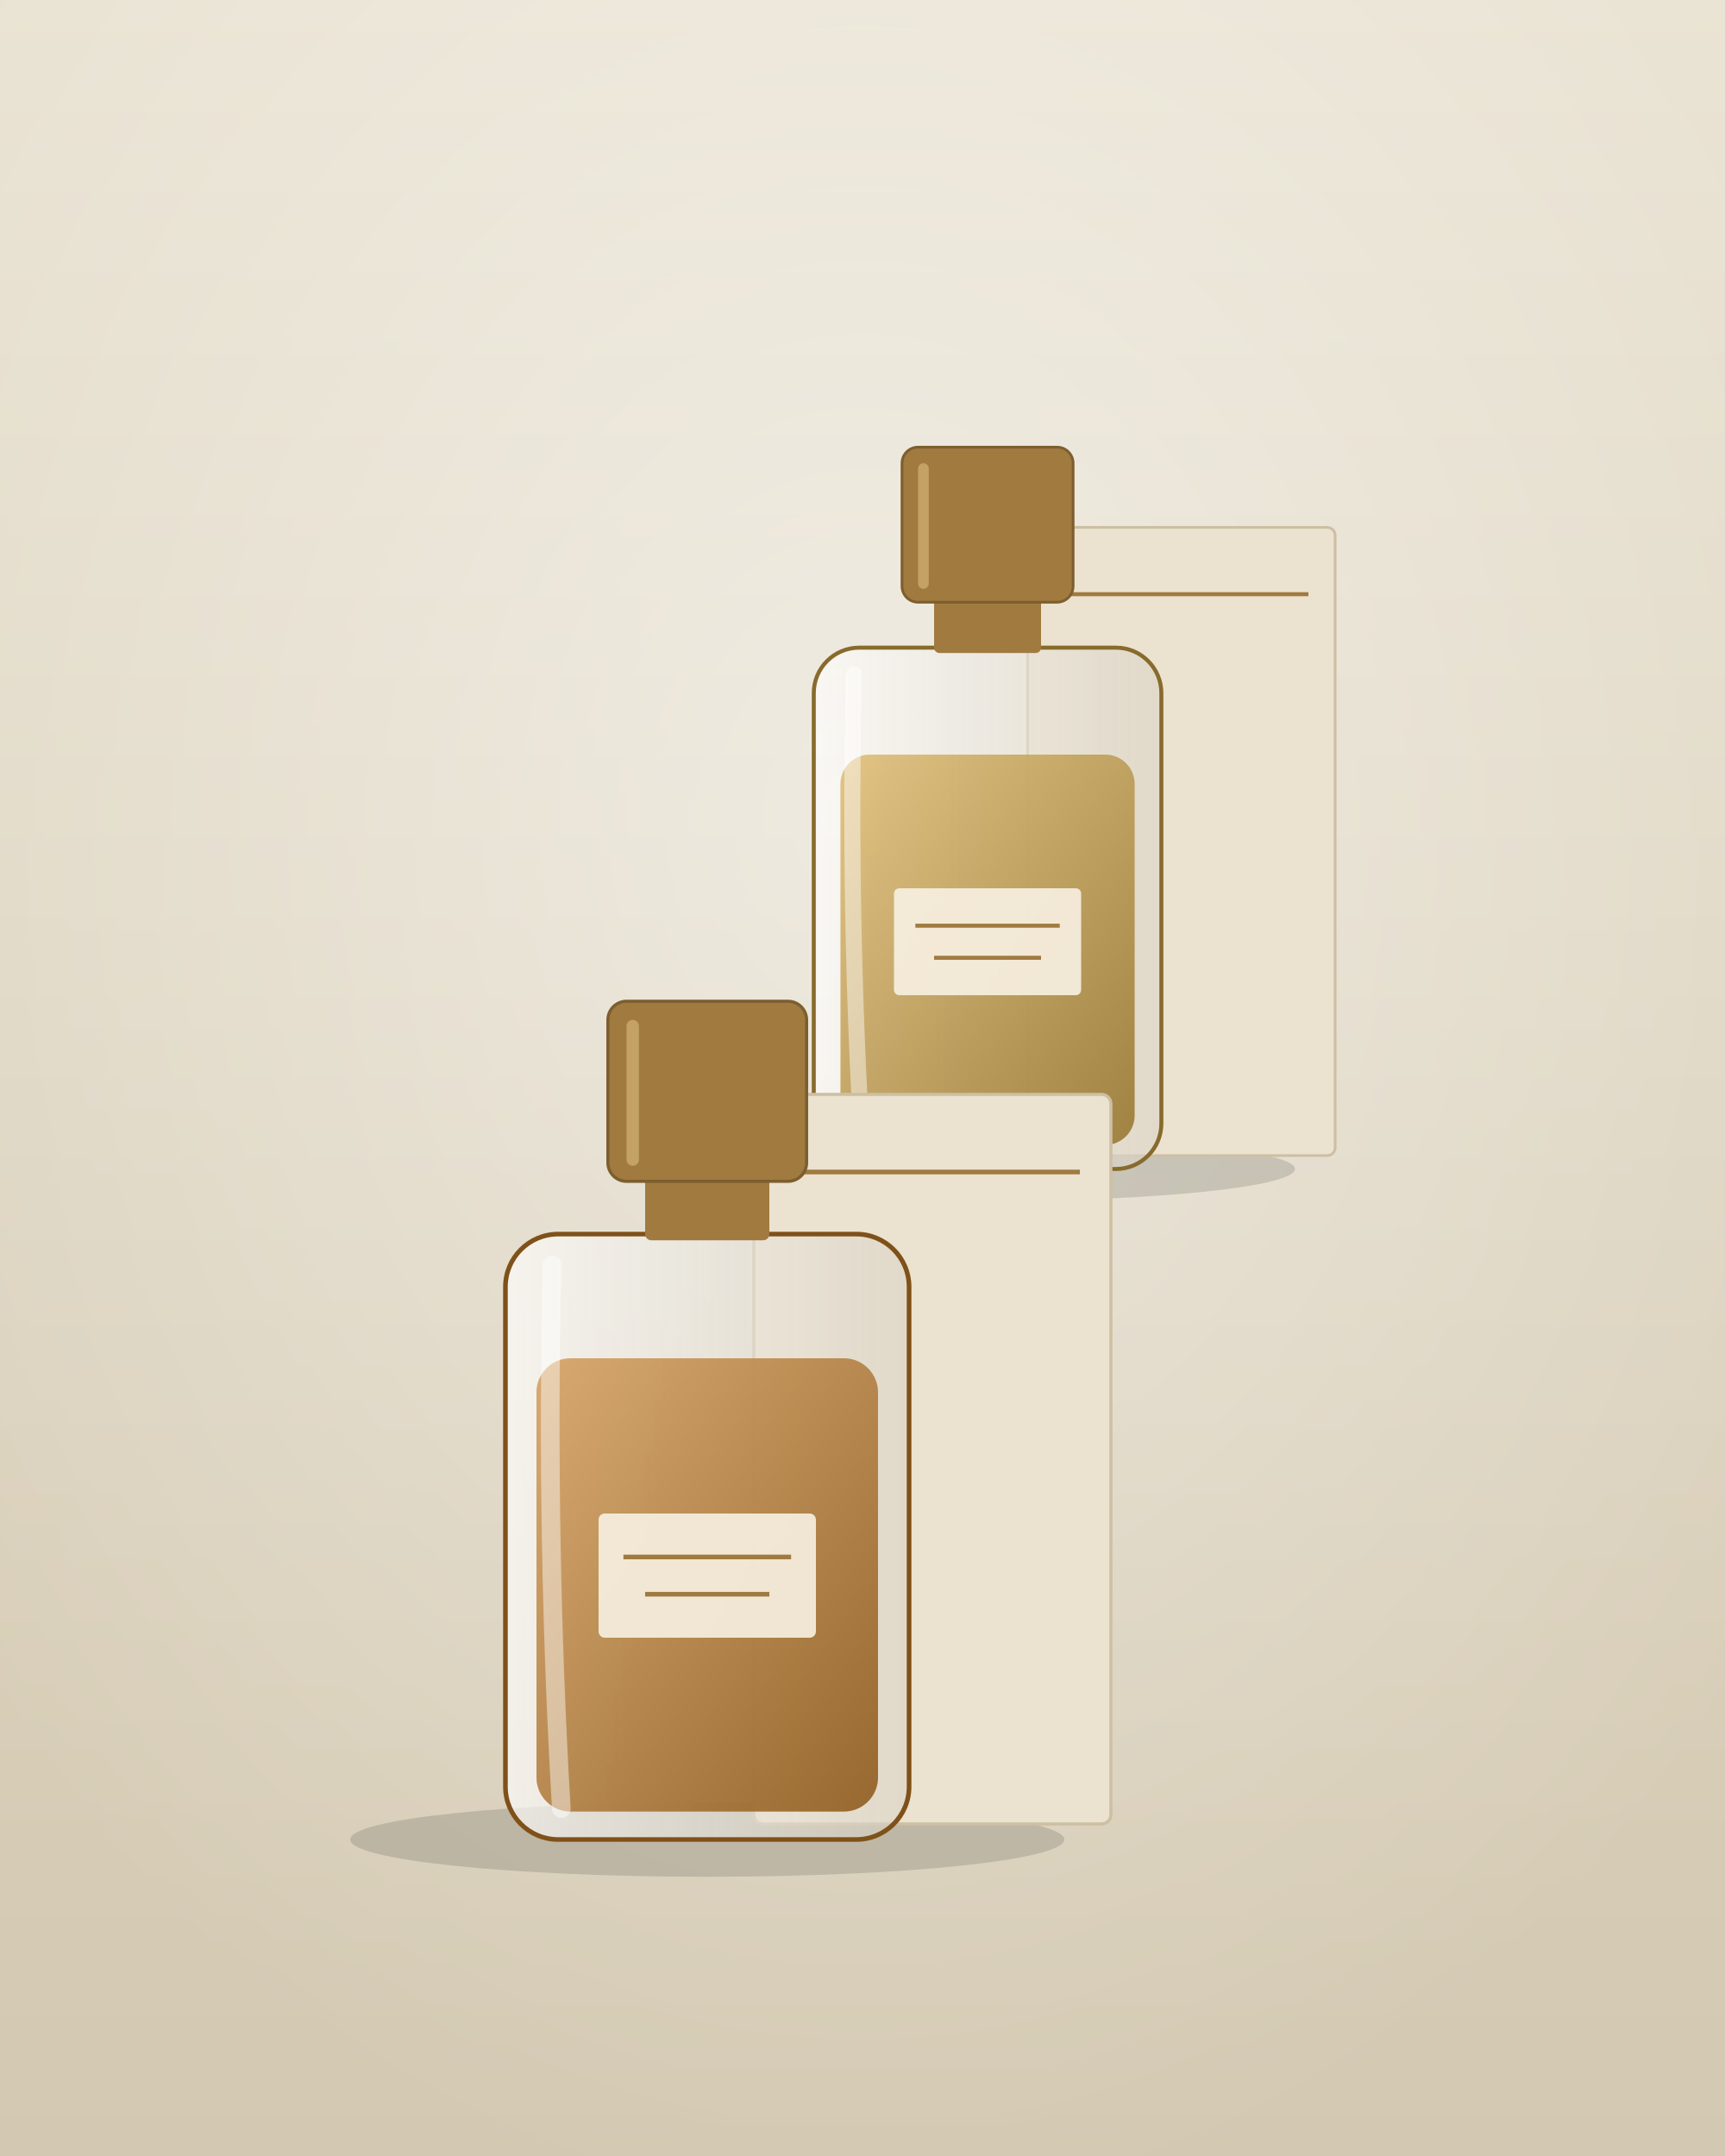
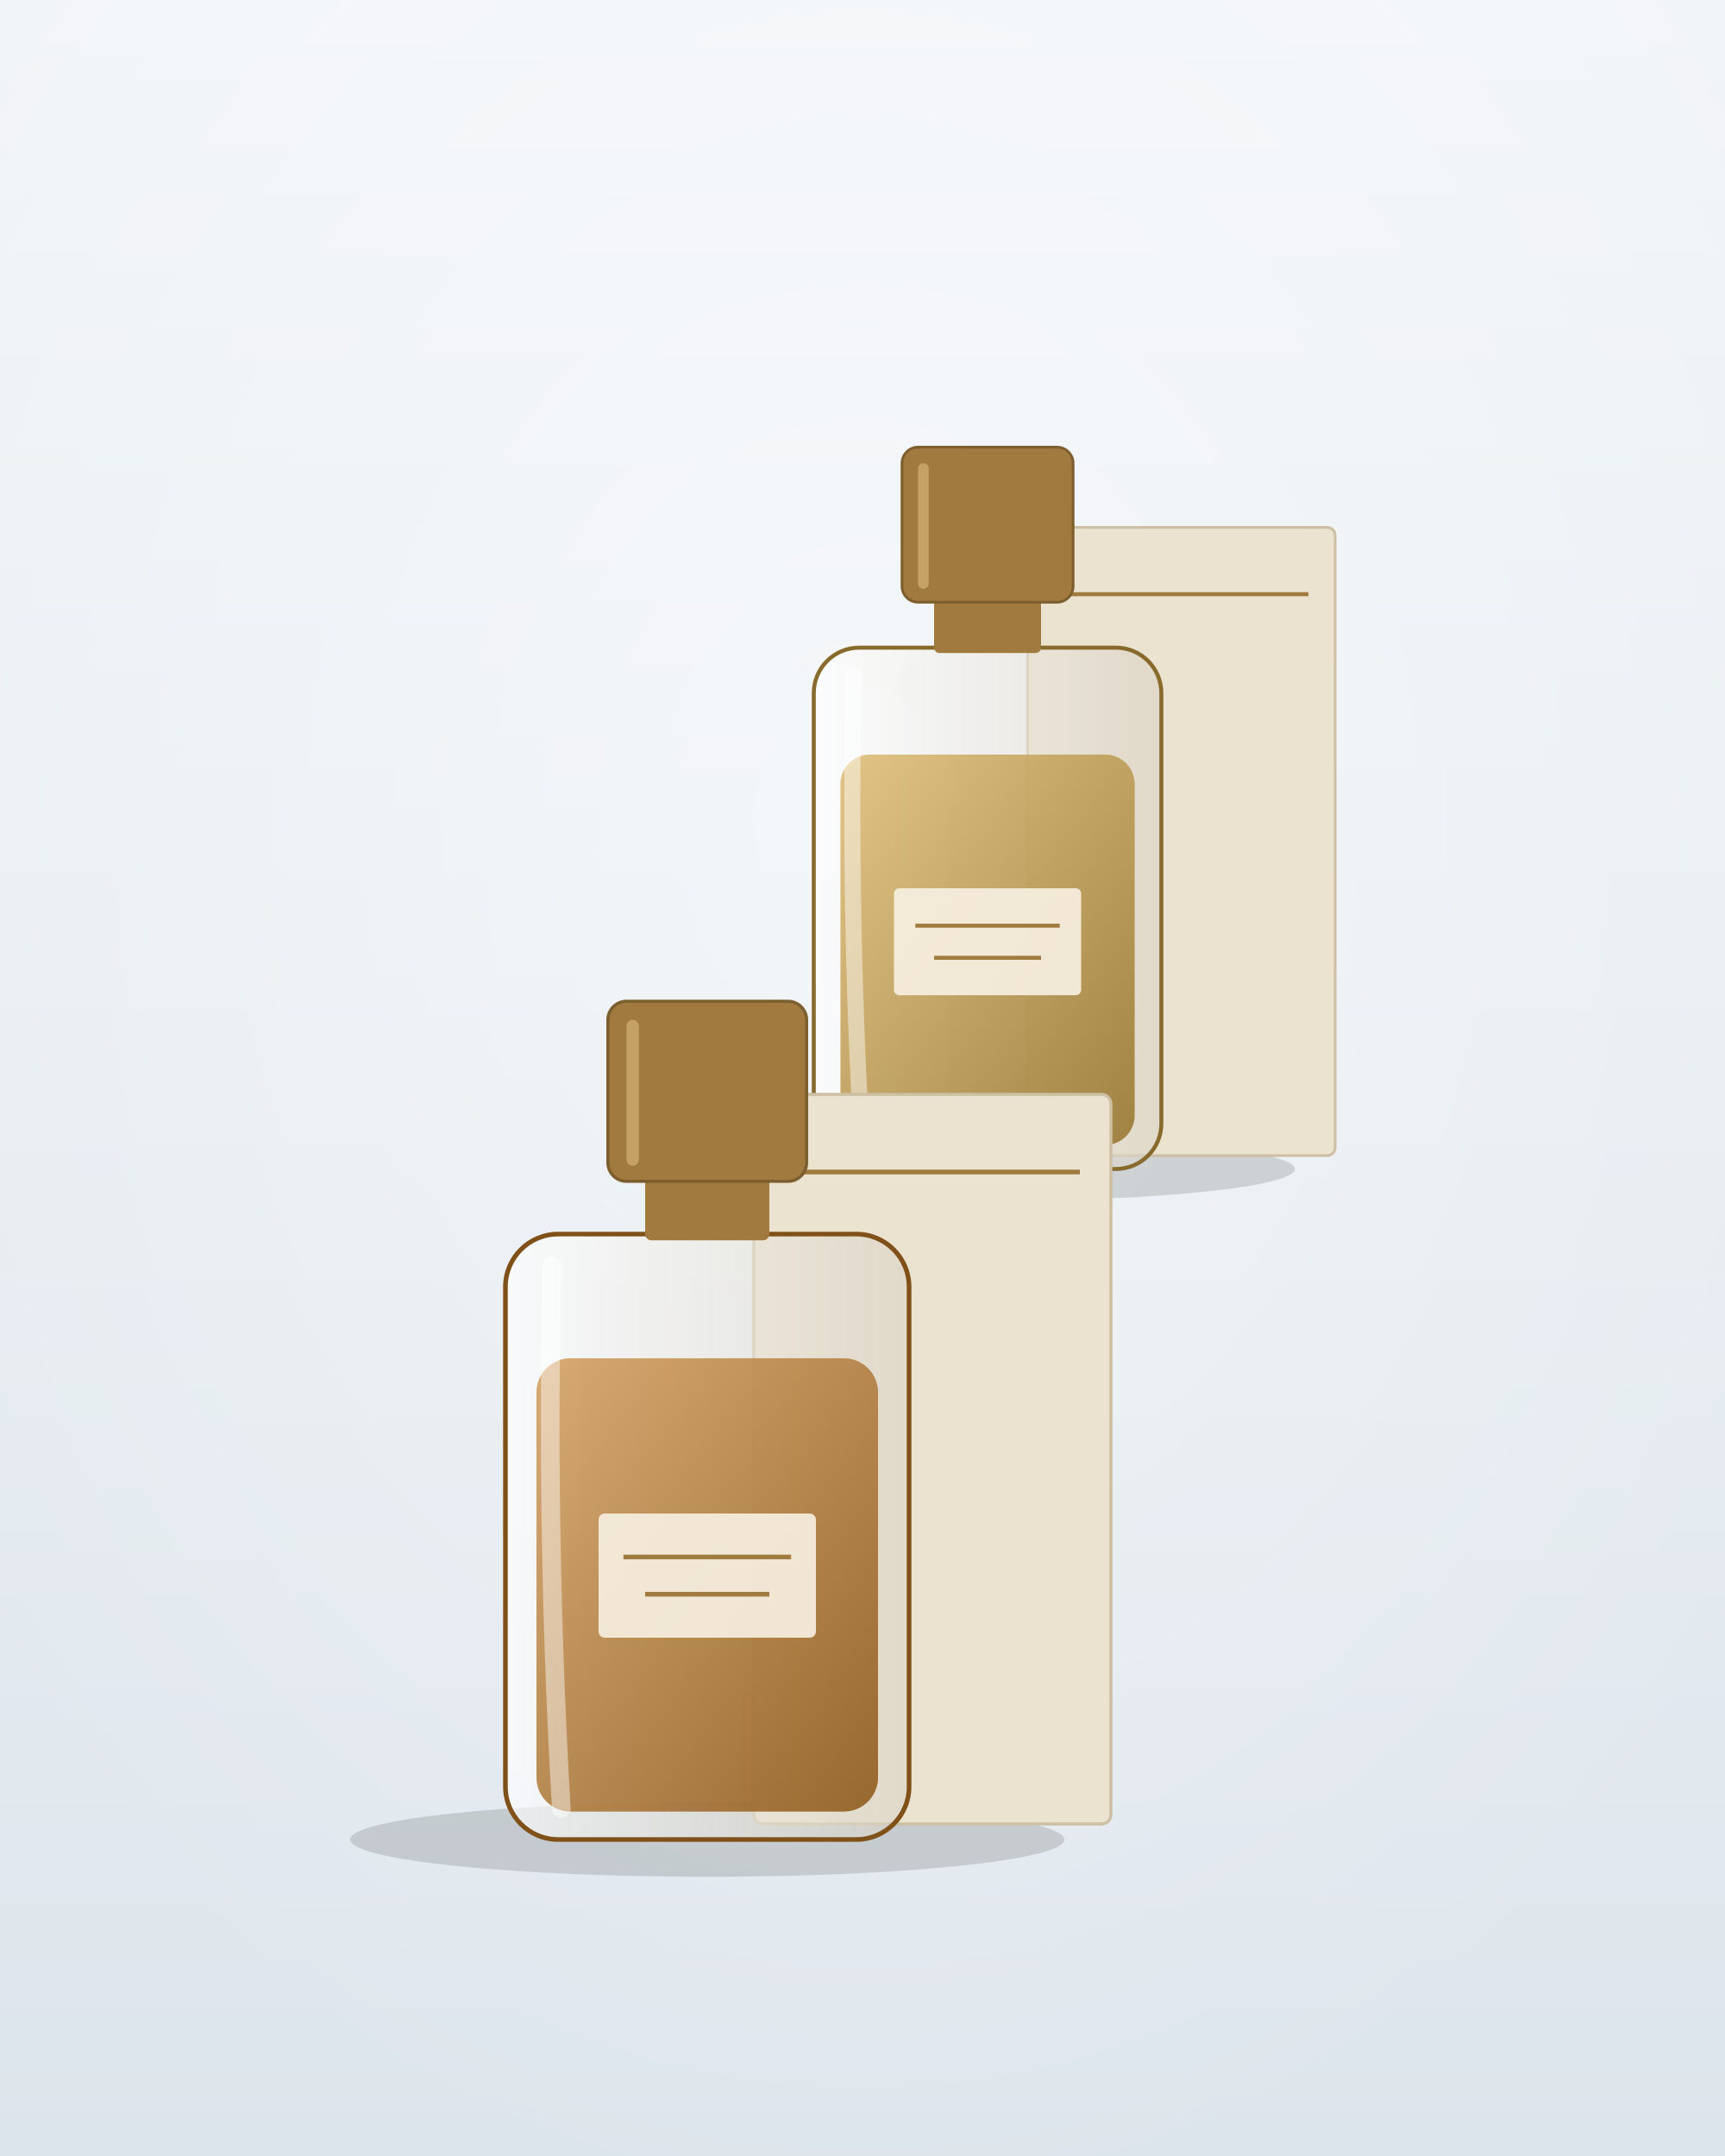
<svg xmlns="http://www.w3.org/2000/svg" viewBox="0 0 800 1000" width="800" height="1000">
  <defs>
    <linearGradient id="cbg" x1="0" y1="0" x2="0" y2="1">
-       <stop offset="0" stop-color="#e9e3d3" />
-       <stop offset="1" stop-color="#d3c8b1" />
+       <stop offset="0" stop-color="#f2f5f8" />
+       <stop offset="1" stop-color="#dde5ec" />
    </linearGradient>
    <radialGradient id="cbg-glow" cx="0.5" cy="0.38" r="0.65">
      <stop offset="0" stop-color="#fff" stop-opacity="0.45" />
      <stop offset="1" stop-color="#fff" stop-opacity="0" />
    </radialGradient>
    <linearGradient id="c1-sh" x1="0" y1="0" x2="1" y2="0">
      <stop offset="0" stop-color="#000" stop-opacity="0.10" />
      <stop offset="0.35" stop-color="#000" stop-opacity="0" />
      <stop offset="0.75" stop-color="#000" stop-opacity="0" />
      <stop offset="1" stop-color="#000" stop-opacity="0.14" />
    </linearGradient>
    <linearGradient id="c1-glass" x1="0" y1="0" x2="1" y2="0">
      <stop offset="0" stop-color="#ffffff" stop-opacity="0.65" />
      <stop offset="1" stop-color="#d9d3c6" stop-opacity="0.55" />
    </linearGradient>
    <linearGradient id="c1-liq" x1="0" y1="0" x2="1" y2="1">
      <stop offset="0" stop-color="#fff" stop-opacity="0.25" />
      <stop offset="1" stop-color="#000" stop-opacity="0.25" />
    </linearGradient>
    <linearGradient id="c0-sh" x1="0" y1="0" x2="1" y2="0">
      <stop offset="0" stop-color="#000" stop-opacity="0.10" />
      <stop offset="0.35" stop-color="#000" stop-opacity="0" />
      <stop offset="0.75" stop-color="#000" stop-opacity="0" />
      <stop offset="1" stop-color="#000" stop-opacity="0.14" />
    </linearGradient>
    <linearGradient id="c0-glass" x1="0" y1="0" x2="1" y2="0">
      <stop offset="0" stop-color="#ffffff" stop-opacity="0.65" />
      <stop offset="1" stop-color="#d9d3c6" stop-opacity="0.55" />
    </linearGradient>
    <linearGradient id="c0-liq" x1="0" y1="0" x2="1" y2="1">
      <stop offset="0" stop-color="#fff" stop-opacity="0.25" />
      <stop offset="1" stop-color="#000" stop-opacity="0.25" />
    </linearGradient>
  </defs>
  <rect width="800" height="1000" fill="url(#cbg)" />
  <rect width="800" height="1000" fill="url(#cbg-glow)" />
  <g transform="translate(210.0,40.0) scale(0.620)">
    <ellipse cx="400" cy="810" rx="230" ry="24.0" fill="#23261f" opacity="0.16" />
    <rect x="430" y="330" width="230" height="470" rx="6" fill="#ebe2cf" stroke="#cdbfa3" stroke-width="2" />
    <path d="M450 380 H640" stroke="#a07a3f" stroke-width="3" />
    <g transform="translate(0.0,0) scale(1,1)">
      <rect x="270" y="420" width="260" height="390" rx="34" fill="url(#c1-glass)" stroke="#886b2c" stroke-width="3" />
      <rect x="290" y="500" width="220" height="292" rx="22" fill="#d2a443" opacity="0.85" />
      <rect x="290" y="500" width="220" height="292" rx="22" fill="url(#c1-liq)" />
      <path d="M300 440 Q296 620 306 790" stroke="#fff" stroke-width="12" opacity="0.45" stroke-linecap="round" />
      <rect x="360" y="380" width="80" height="44" rx="4" fill="#a07a3f" />
      <rect x="336" y="270" width="128" height="116" rx="12" fill="#a07a3f" stroke="#7d5e2e" stroke-width="2" />
      <path d="M352 286 V372" stroke="#d3b273" stroke-width="8" opacity="0.7" stroke-linecap="round" />
      <rect x="330" y="600" width="140" height="80" rx="4" fill="#f6efe0" opacity="0.92" />
      <path d="M346 628 H454 M360 652 H440" stroke="#a07a3f" stroke-width="3" />
    </g>
  </g>
  <g transform="translate(40.0,270.0) scale(0.720)">
    <ellipse cx="400" cy="810" rx="230" ry="24.0" fill="#23261f" opacity="0.16" />
    <rect x="430" y="330" width="230" height="470" rx="6" fill="#ebe2cf" stroke="#cdbfa3" stroke-width="2" />
    <path d="M450 380 H640" stroke="#a07a3f" stroke-width="3" />
    <g transform="translate(0.0,0) scale(1,1)">
      <rect x="270" y="420" width="260" height="390" rx="34" fill="url(#c0-glass)" stroke="#7f5119" stroke-width="3" />
      <rect x="290" y="500" width="220" height="292" rx="22" fill="#c47d26" opacity="0.85" />
      <rect x="290" y="500" width="220" height="292" rx="22" fill="url(#c0-liq)" />
      <path d="M300 440 Q296 620 306 790" stroke="#fff" stroke-width="12" opacity="0.45" stroke-linecap="round" />
      <rect x="360" y="380" width="80" height="44" rx="4" fill="#a07a3f" />
      <rect x="336" y="270" width="128" height="116" rx="12" fill="#a07a3f" stroke="#7d5e2e" stroke-width="2" />
      <path d="M352 286 V372" stroke="#d3b273" stroke-width="8" opacity="0.7" stroke-linecap="round" />
      <rect x="330" y="600" width="140" height="80" rx="4" fill="#f6efe0" opacity="0.92" />
      <path d="M346 628 H454 M360 652 H440" stroke="#a07a3f" stroke-width="3" />
    </g>
  </g>
</svg>
